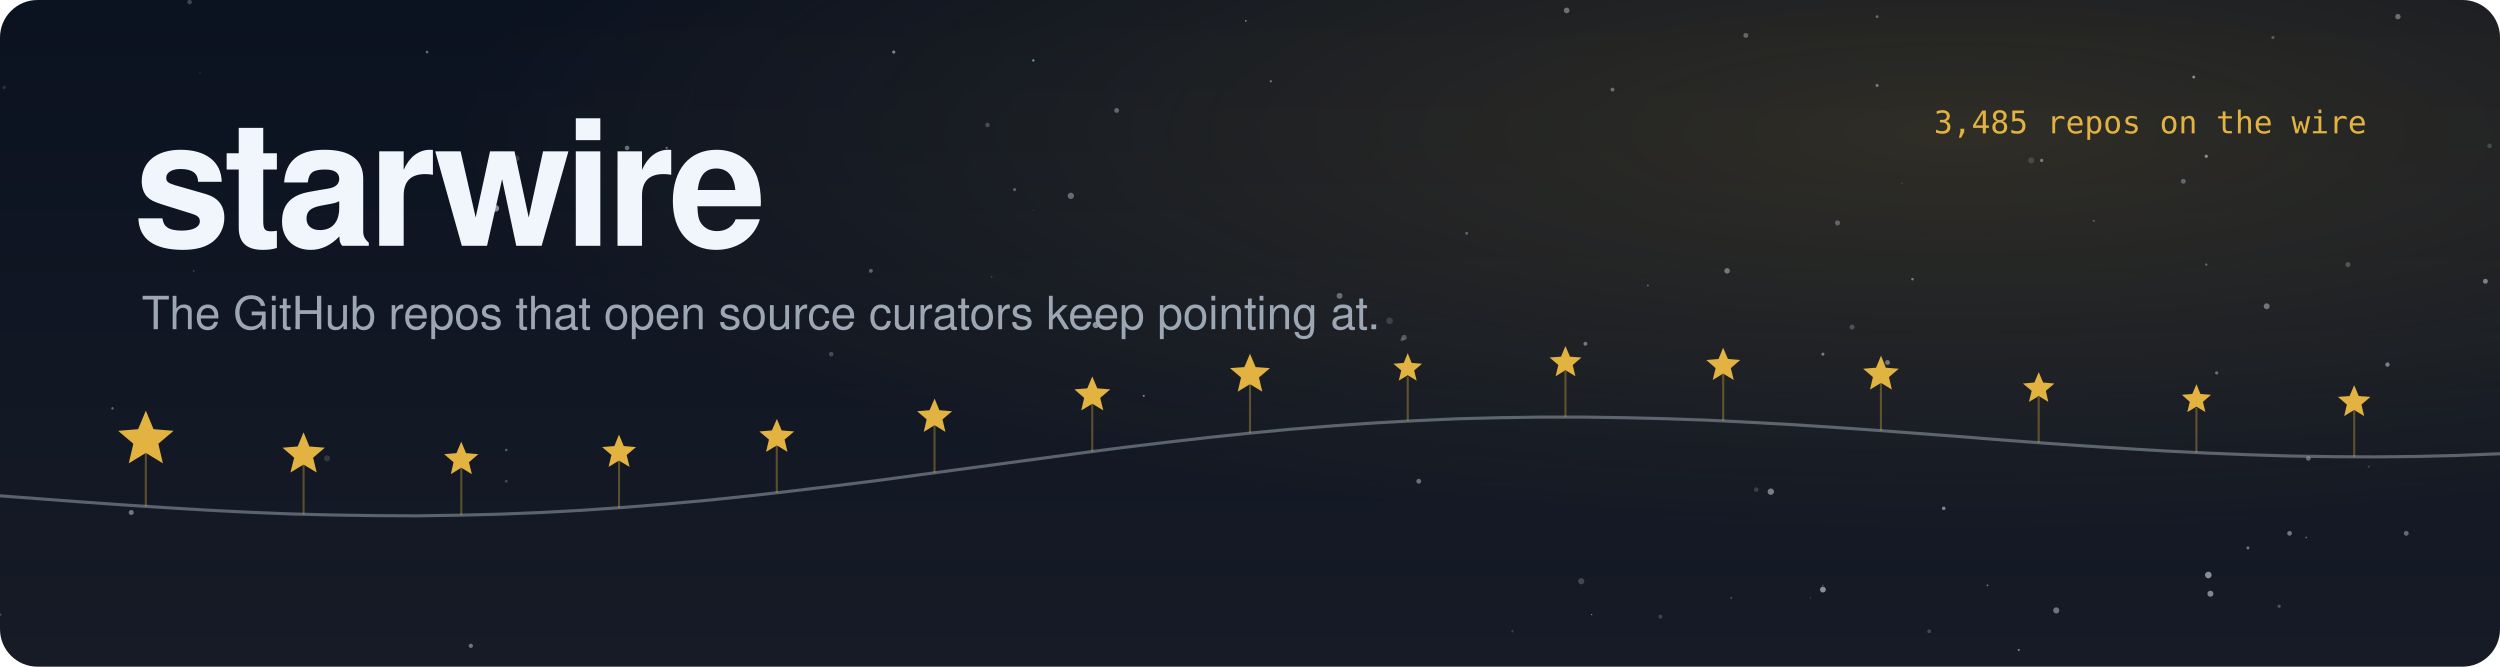
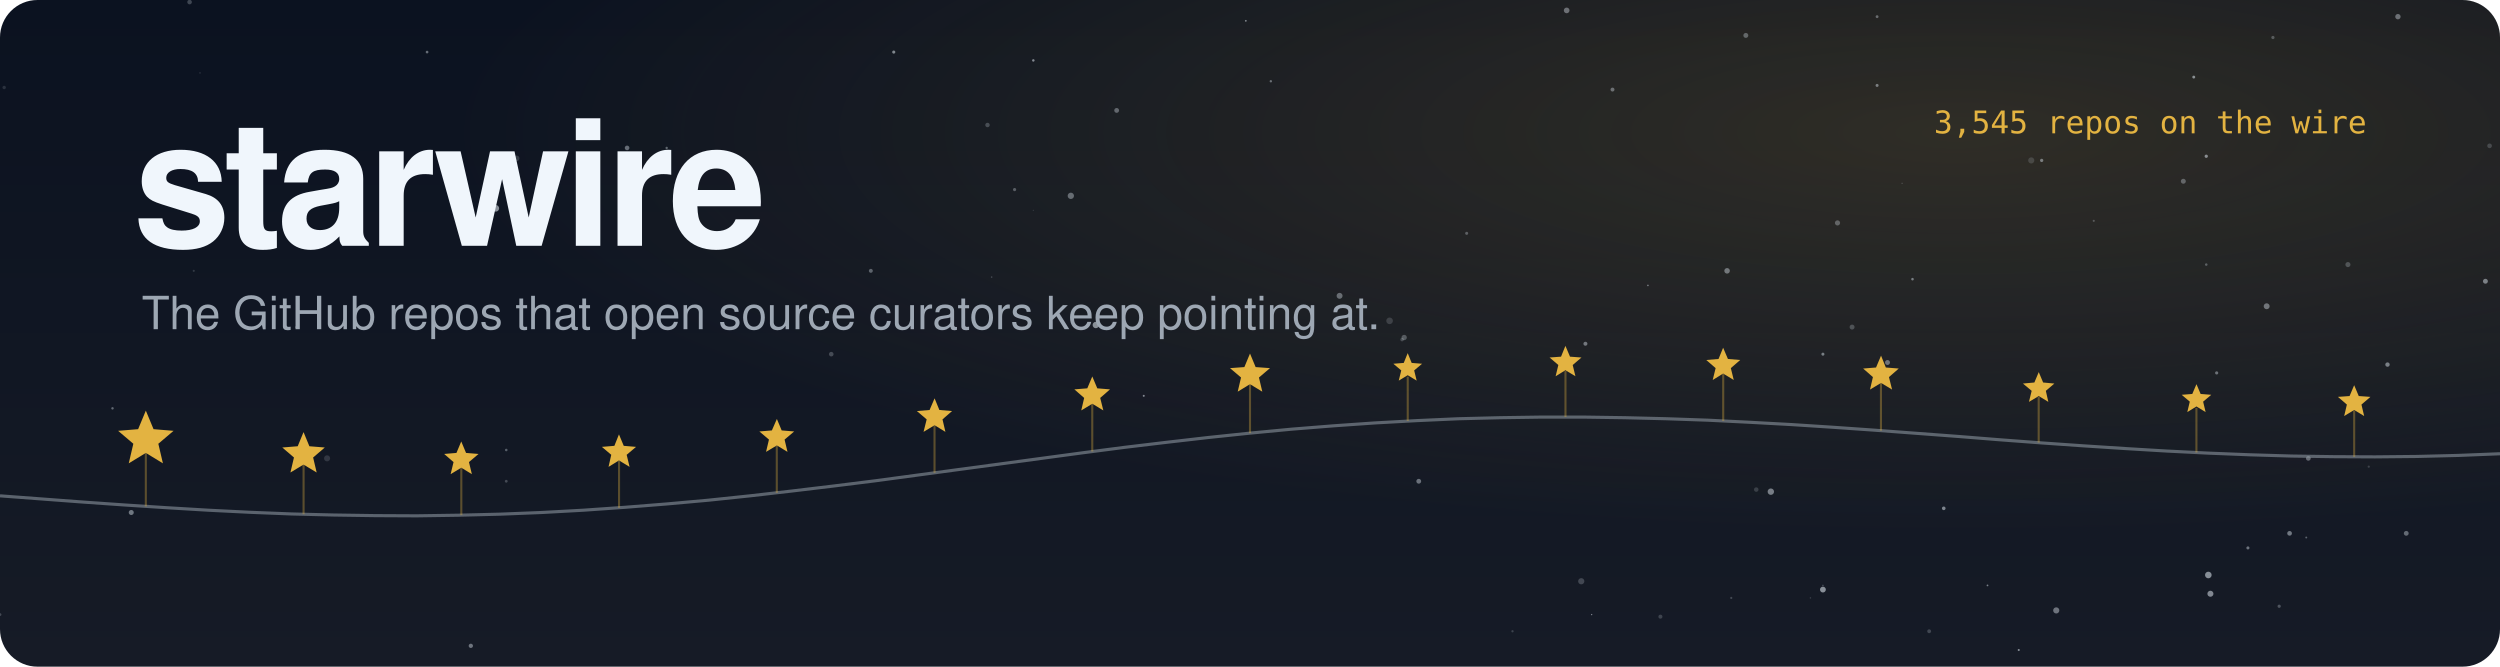
<svg xmlns="http://www.w3.org/2000/svg" viewBox="0 0 1200 320" width="1200" height="320" role="img" aria-label="starwire">
  <defs>
    <linearGradient id="sky" x1="0" y1="0" x2="0" y2="1">
      <stop offset="0" stop-color="#0b1220" />
      <stop offset="1" stop-color="#161b26" />
    </linearGradient>
    <radialGradient id="glow" cx=".78" cy=".2" r=".6">
      <stop offset="0" stop-color="#e3b341" stop-opacity=".16" />
      <stop offset="1" stop-color="#e3b341" stop-opacity="0" />
    </radialGradient>
  </defs>
  <rect width="1200" height="320" rx="18" fill="url(#sky)" />
  <rect width="1200" height="320" rx="18" fill="url(#glow)" />
  <g fill="#c9d1d9">
    <circle cx="0" cy="295" r="0.68" opacity="0.26" />
    <circle cx="875" cy="170" r="0.73" opacity="0.53" />
    <circle cx="906" cy="174" r="1.19" opacity="0.47" />
    <circle cx="980" cy="77" r="0.79" opacity="0.50" />
    <circle cx="838" cy="17" r="1.19" opacity="0.38" />
    <circle cx="1107" cy="258" r="0.46" opacity="0.41" />
    <circle cx="1108" cy="220" r="1.14" opacity="0.44" />
    <circle cx="1094" cy="291" r="0.78" opacity="0.32" />
    <circle cx="1005" cy="106" r="0.50" opacity="0.30" />
    <circle cx="514" cy="94" r="1.52" opacity="0.43" />
    <circle cx="875" cy="281" r="0.38" opacity="0.29" />
    <circle cx="673" cy="163" r="0.85" opacity="0.25" />
    <circle cx="1091" cy="18" r="0.78" opacity="0.32" />
    <circle cx="797" cy="296" r="0.97" opacity="0.23" />
    <circle cx="487" cy="91" r="0.77" opacity="0.36" />
    <circle cx="399" cy="170" r="1.10" opacity="0.27" />
    <circle cx="1088" cy="147" r="1.42" opacity="0.47" />
    <circle cx="761" cy="165" r="0.96" opacity="0.49" />
    <circle cx="1127" cy="127" r="1.22" opacity="0.28" />
    <circle cx="704" cy="112" r="0.73" opacity="0.35" />
    <circle cx="954" cy="281" r="0.44" opacity="0.56" />
    <circle cx="93" cy="130" r="0.50" opacity="0.19" />
    <circle cx="1195" cy="70" r="1.12" opacity="0.22" />
    <circle cx="549" cy="190" r="0.48" opacity="0.61" />
    <circle cx="1061" cy="285" r="1.45" opacity="0.60" />
    <circle cx="913" cy="88" r="0.31" opacity="0.27" />
    <circle cx="91" cy="1" r="1.10" opacity="0.27" />
    <circle cx="889" cy="157" r="1.19" opacity="0.27" />
    <circle cx="1059" cy="75" r="0.79" opacity="0.60" />
    <circle cx="142" cy="157" r="0.30" opacity="0.61" />
    <circle cx="764" cy="295" r="0.33" opacity="0.60" />
    <circle cx="226" cy="310" r="1.03" opacity="0.49" />
    <circle cx="320" cy="71" r="0.57" opacity="0.43" />
    <circle cx="63" cy="246" r="1.21" opacity="0.51" />
    <circle cx="598" cy="10" r="0.44" opacity="0.61" />
    <circle cx="157" cy="220" r="1.46" opacity="0.17" />
    <circle cx="1060" cy="276" r="1.59" opacity="0.63" />
    <circle cx="918" cy="134" r="0.62" opacity="0.51" />
    <circle cx="1059" cy="127" r="0.61" opacity="0.35" />
    <circle cx="1064" cy="179" r="0.76" opacity="0.46" />
    <circle cx="882" cy="107" r="1.24" opacity="0.36" />
    <circle cx="238" cy="100" r="1.58" opacity="0.65" />
    <circle cx="759" cy="279" r="1.49" opacity="0.25" />
    <circle cx="774" cy="43" r="0.95" opacity="0.43" />
    <circle cx="926" cy="303" r="0.93" opacity="0.24" />
    <circle cx="536" cy="53" r="1.16" opacity="0.41" />
    <circle cx="674" cy="162" r="1.28" opacity="0.33" />
    <circle cx="901" cy="8" r="0.69" opacity="0.42" />
    <circle cx="243" cy="231" r="0.68" opacity="0.27" />
    <circle cx="791" cy="137" r="0.40" opacity="0.54" />
    <circle cx="987" cy="293" r="1.48" opacity="0.49" />
    <circle cx="1151" cy="8" r="1.29" opacity="0.45" />
    <circle cx="869" cy="287" r="0.35" opacity="0.22" />
    <circle cx="96" cy="35" r="0.41" opacity="0.15" />
    <circle cx="726" cy="303" r="0.55" opacity="0.22" />
    <circle cx="243" cy="216" r="0.62" opacity="0.38" />
    <circle cx="1193" cy="135" r="1.18" opacity="0.54" />
    <circle cx="476" cy="133" r="0.38" opacity="0.27" />
    <circle cx="969" cy="312" r="0.50" opacity="0.61" />
    <circle cx="610" cy="39" r="0.57" opacity="0.45" />
    <circle cx="205" cy="25" r="0.65" opacity="0.47" />
    <circle cx="667" cy="154" r="1.59" opacity="0.19" />
    <circle cx="496" cy="101" r="0.31" opacity="0.15" />
    <circle cx="496" cy="29" r="0.60" opacity="0.61" />
    <circle cx="933" cy="244" r="0.87" opacity="0.58" />
    <circle cx="1155" cy="256" r="1.16" opacity="0.44" />
    <circle cx="418" cy="130" r="0.95" opacity="0.40" />
    <circle cx="681" cy="231" r="1.16" opacity="0.47" />
    <circle cx="875" cy="283" r="1.40" opacity="0.64" />
    <circle cx="526" cy="156" r="1.54" opacity="0.64" />
    <circle cx="429" cy="25" r="0.75" opacity="0.59" />
    <circle cx="850" cy="236" r="1.54" opacity="0.54" />
    <circle cx="248" cy="76" r="1.34" opacity="0.20" />
    <circle cx="1099" cy="256" r="1.13" opacity="0.51" />
    <circle cx="643" cy="142" r="1.43" opacity="0.43" />
    <circle cx="1048" cy="87" r="1.19" opacity="0.37" />
    <circle cx="474" cy="60" r="1.07" opacity="0.27" />
    <circle cx="1079" cy="263" r="0.74" opacity="0.49" />
    <circle cx="1053" cy="37" r="0.70" opacity="0.61" />
    <circle cx="2" cy="42" r="0.82" opacity="0.16" />
    <circle cx="831" cy="287" r="0.52" opacity="0.26" />
    <circle cx="1137" cy="224" r="0.53" opacity="0.21" />
    <circle cx="752" cy="5" r="1.36" opacity="0.45" />
    <circle cx="901" cy="41" r="0.73" opacity="0.51" />
    <circle cx="1146" cy="175" r="1.06" opacity="0.54" />
    <circle cx="843" cy="235" r="1.08" opacity="0.20" />
    <circle cx="54" cy="196" r="0.59" opacity="0.44" />
    <circle cx="301" cy="71" r="1.11" opacity="0.46" />
    <circle cx="975" cy="77" r="1.48" opacity="0.18" />
    <circle cx="829" cy="130" r="1.33" opacity="0.48" />
  </g>
  <polyline points="0,238.0 20,239.5 40,241.0 60,242.4 80,243.7 100,244.9 120,245.9 140,246.7 160,247.2 180,247.5 200,247.6 220,247.3 240,246.8 260,246.0 280,244.9 300,243.5 320,241.9 340,240.1 360,238.0 380,235.7 400,233.3 420,230.8 440,228.1 460,225.4 480,222.7 500,220.0 520,217.3 540,214.7 560,212.3 580,210.0 600,207.9 620,206.0 640,204.4 660,203.0 680,201.9 700,201.0 720,200.5 740,200.2 760,200.2 780,200.5 800,201.0 820,201.7 840,202.7 860,203.8 880,205.1 900,206.5 920,208.0 940,209.5 960,211.1 980,212.6 1000,214.0 1020,215.3 1040,216.5 1060,217.5 1080,218.3 1100,218.9 1120,219.2 1140,219.3 1160,219.1 1180,218.6 1200,217.8" fill="none" stroke="#8b949e" stroke-width="1.5" stroke-opacity=".6" />
  <g fill="#e3b341">
    <line x1="70" y1="243.099" x2="70" y2="215.099" stroke="#e3b341" stroke-opacity=".35" />
    <polygon points="70.0,197.1 73.7,206.0 83.3,206.8 76.0,213.0 78.2,222.4 70.0,217.4 61.8,222.4 64.0,213.0 56.7,206.8 66.3,206.0" />
-     <line x1="145.714" y1="246.84" x2="145.714" y2="222.178" stroke="#e3b341" stroke-opacity=".35" />
-     <polygon points="145.7,207.5 148.5,214.3 155.9,214.9 150.3,219.7 152.0,226.8 145.7,223.0 139.4,226.8 141.2,219.7 135.6,214.9 142.9,214.3" />
-     <line x1="221.429" y1="247.286" x2="221.429" y2="224.653" stroke="#e3b341" stroke-opacity=".35" />
-     <polygon points="221.4,212.0 223.7,217.5 229.6,218.0 225.1,221.9 226.5,227.6 221.4,224.5 216.4,227.6 217.7,221.9 213.2,218.0 219.1,217.5" />
-     <line x1="297.143" y1="243.759" x2="297.143" y2="221.201" stroke="#e3b341" stroke-opacity=".35" />
-     <polygon points="297.1,208.6 299.4,214.1 305.3,214.6 300.8,218.4 302.2,224.1 297.1,221.1 292.1,224.1 293.5,218.4 289.0,214.6 294.9,214.1" />
-     <line x1="372.857" y1="236.572" x2="372.857" y2="213.821" stroke="#e3b341" stroke-opacity=".35" />
+     <line x1="145.714" y1="246.84" x2="145.714" y2="222.137" stroke="#e3b341" stroke-opacity=".35" />
+     <polygon points="145.7,207.4 148.5,214.2 155.9,214.8 150.3,219.6 152.0,226.8 145.7,223.0 139.4,226.8 141.1,219.6 135.5,214.8 142.9,214.2" />
+     <line x1="221.429" y1="247.286" x2="221.429" y2="224.593" stroke="#e3b341" stroke-opacity=".35" />
+     <polygon points="221.4,211.9 223.7,217.4 229.7,217.9 225.1,221.8 226.5,227.6 221.4,224.5 216.3,227.6 217.7,221.8 213.2,217.9 219.1,217.4" />
+     <line x1="297.143" y1="243.759" x2="297.143" y2="221.13" stroke="#e3b341" stroke-opacity=".35" />
+     <polygon points="297.1,208.5 299.4,214.0 305.3,214.5 300.8,218.3 302.2,224.1 297.1,221.0 292.1,224.1 293.4,218.3 288.9,214.5 294.9,214.0" />
+     <line x1="372.857" y1="236.572" x2="372.857" y2="213.826" stroke="#e3b341" stroke-opacity=".35" />
    <polygon points="372.9,201.1 375.2,206.6 381.2,207.1 376.6,211.0 378.0,216.9 372.9,213.8 367.7,216.9 369.1,211.0 364.5,207.1 370.5,206.6" />
-     <line x1="448.571" y1="226.952" x2="448.571" y2="204.12" stroke="#e3b341" stroke-opacity=".35" />
-     <polygon points="448.6,191.3 450.9,196.9 457.0,197.4 452.4,201.3 453.8,207.3 448.6,204.1 443.4,207.3 444.8,201.3 440.2,197.4 446.2,196.9" />
-     <line x1="524.286" y1="216.73" x2="524.286" y2="193.719" stroke="#e3b341" stroke-opacity=".35" />
-     <polygon points="524.3,180.7 526.7,186.4 532.9,186.9 528.1,191.0 529.6,197.0 524.3,193.8 519.0,197.0 520.4,191.0 515.7,186.9 521.9,186.4" />
-     <line x1="600" y1="207.891" x2="600" y2="183.84" stroke="#e3b341" stroke-opacity=".35" />
-     <polygon points="600.0,169.8 602.7,176.2 609.6,176.7 604.3,181.2 605.9,188.0 600.0,184.4 594.1,188.0 595.7,181.2 590.4,176.7 597.3,176.2" />
-     <line x1="675.714" y1="202.072" x2="675.714" y2="180.81" stroke="#e3b341" stroke-opacity=".35" />
+     <line x1="448.571" y1="226.952" x2="448.571" y2="204.066" stroke="#e3b341" stroke-opacity=".35" />
+     <polygon points="448.6,191.2 450.9,196.8 457.0,197.3 452.4,201.3 453.8,207.3 448.6,204.1 443.3,207.3 444.8,201.3 440.1,197.3 446.2,196.8" />
+     <line x1="524.286" y1="216.73" x2="524.286" y2="193.727" stroke="#e3b341" stroke-opacity=".35" />
+     <polygon points="524.3,180.7 526.7,186.4 532.8,186.9 528.1,191.0 529.6,197.0 524.3,193.8 519.0,197.0 520.4,191.0 515.7,186.9 521.9,186.4" />
+     <line x1="600" y1="207.891" x2="600" y2="183.818" stroke="#e3b341" stroke-opacity=".35" />
+     <polygon points="600.0,169.7 602.7,176.2 609.6,176.7 604.3,181.2 605.9,188.0 600.0,184.4 594.1,188.0 595.7,181.2 590.4,176.7 597.3,176.2" />
+     <line x1="675.714" y1="202.072" x2="675.714" y2="180.809" stroke="#e3b341" stroke-opacity=".35" />
    <polygon points="675.7,169.5 677.6,174.2 682.6,174.6 678.8,177.8 680.0,182.7 675.7,180.1 671.4,182.7 672.6,177.8 668.8,174.6 673.8,174.2" />
-     <line x1="751.429" y1="200.158" x2="751.429" y2="178.11" stroke="#e3b341" stroke-opacity=".35" />
-     <polygon points="751.4,166.1 753.6,171.2 759.1,171.6 754.9,175.2 756.2,180.6 751.4,177.7 746.7,180.6 748.0,175.2 743.8,171.6 749.3,171.2" />
-     <line x1="827.143" y1="202.06" x2="827.143" y2="179.474" stroke="#e3b341" stroke-opacity=".35" />
+     <line x1="751.429" y1="200.158" x2="751.429" y2="178.096" stroke="#e3b341" stroke-opacity=".35" />
+     <polygon points="751.4,166.0 753.6,171.2 759.1,171.6 754.9,175.2 756.2,180.6 751.4,177.7 746.7,180.6 748.0,175.2 743.8,171.6 749.3,171.2" />
+     <line x1="827.143" y1="202.06" x2="827.143" y2="179.459" stroke="#e3b341" stroke-opacity=".35" />
    <polygon points="827.1,166.9 829.4,172.3 835.3,172.8 830.8,176.7 832.2,182.4 827.1,179.3 822.1,182.4 823.5,176.7 819.0,172.8 824.9,172.3" />
-     <line x1="902.857" y1="206.737" x2="902.857" y2="183.742" stroke="#e3b341" stroke-opacity=".35" />
-     <polygon points="902.9,170.7 905.2,176.5 911.4,177.0 906.7,181.0 908.1,187.0 902.9,183.8 897.6,187.0 899.0,181.0 894.3,177.0 900.5,176.5" />
-     <line x1="978.571" y1="212.456" x2="978.571" y2="190.532" stroke="#e3b341" stroke-opacity=".35" />
+     <line x1="902.857" y1="206.737" x2="902.857" y2="183.717" stroke="#e3b341" stroke-opacity=".35" />
+     <polygon points="902.9,170.7 905.2,176.4 911.4,176.9 906.7,181.0 908.2,187.0 902.9,183.8 897.6,187.0 899.0,181.0 894.3,176.9 900.5,176.4" />
+     <line x1="978.571" y1="212.456" x2="978.571" y2="190.516" stroke="#e3b341" stroke-opacity=".35" />
    <polygon points="978.6,178.6 980.7,183.6 986.1,184.1 982.0,187.6 983.2,192.9 978.6,190.1 973.9,192.9 975.2,187.6 971.0,184.1 976.5,183.6" />
-     <line x1="1054.286" y1="217.224" x2="1054.286" y2="195.831" stroke="#e3b341" stroke-opacity=".35" />
-     <polygon points="1054.3,184.4 1056.2,189.1 1061.3,189.5 1057.4,192.9 1058.6,197.8 1054.3,195.2 1049.9,197.8 1051.1,192.9 1047.3,189.5 1052.3,189.1" />
-     <line x1="1130" y1="219.285" x2="1130" y2="197.075" stroke="#e3b341" stroke-opacity=".35" />
+     <line x1="1054.286" y1="217.224" x2="1054.286" y2="195.791" stroke="#e3b341" stroke-opacity=".35" />
+     <polygon points="1054.3,184.4 1056.3,189.1 1061.4,189.5 1057.5,192.8 1058.7,197.8 1054.3,195.1 1049.9,197.8 1051.1,192.8 1047.2,189.5 1052.3,189.1" />
+     <line x1="1130" y1="219.285" x2="1130" y2="197.074" stroke="#e3b341" stroke-opacity=".35" />
    <polygon points="1130.0,184.9 1132.2,190.1 1137.8,190.5 1133.5,194.2 1134.8,199.7 1130.0,196.8 1125.2,199.7 1126.5,194.2 1122.2,190.5 1127.8,190.1" />
  </g>
  <text x="64" y="118" font-family="-apple-system,'Segoe UI',Helvetica,Arial,sans-serif" font-size="84" font-weight="800" letter-spacing="-3" fill="#f0f6fc">starwire</text>
  <text x="68" y="158" font-family="-apple-system,'Segoe UI',Helvetica,Arial,sans-serif" font-size="22" fill="#9da7b3">The GitHub repos that open source curators keep pointing at.</text>
-   <text x="1136" y="64" text-anchor="end" font-family="ui-monospace,SFMono-Regular,Menlo,monospace" font-size="15" fill="#e3b341">3,485 repos on the wire</text>
+   <text x="1136" y="64" text-anchor="end" font-family="ui-monospace,SFMono-Regular,Menlo,monospace" font-size="15" fill="#e3b341">3,545 repos on the wire</text>
</svg>
